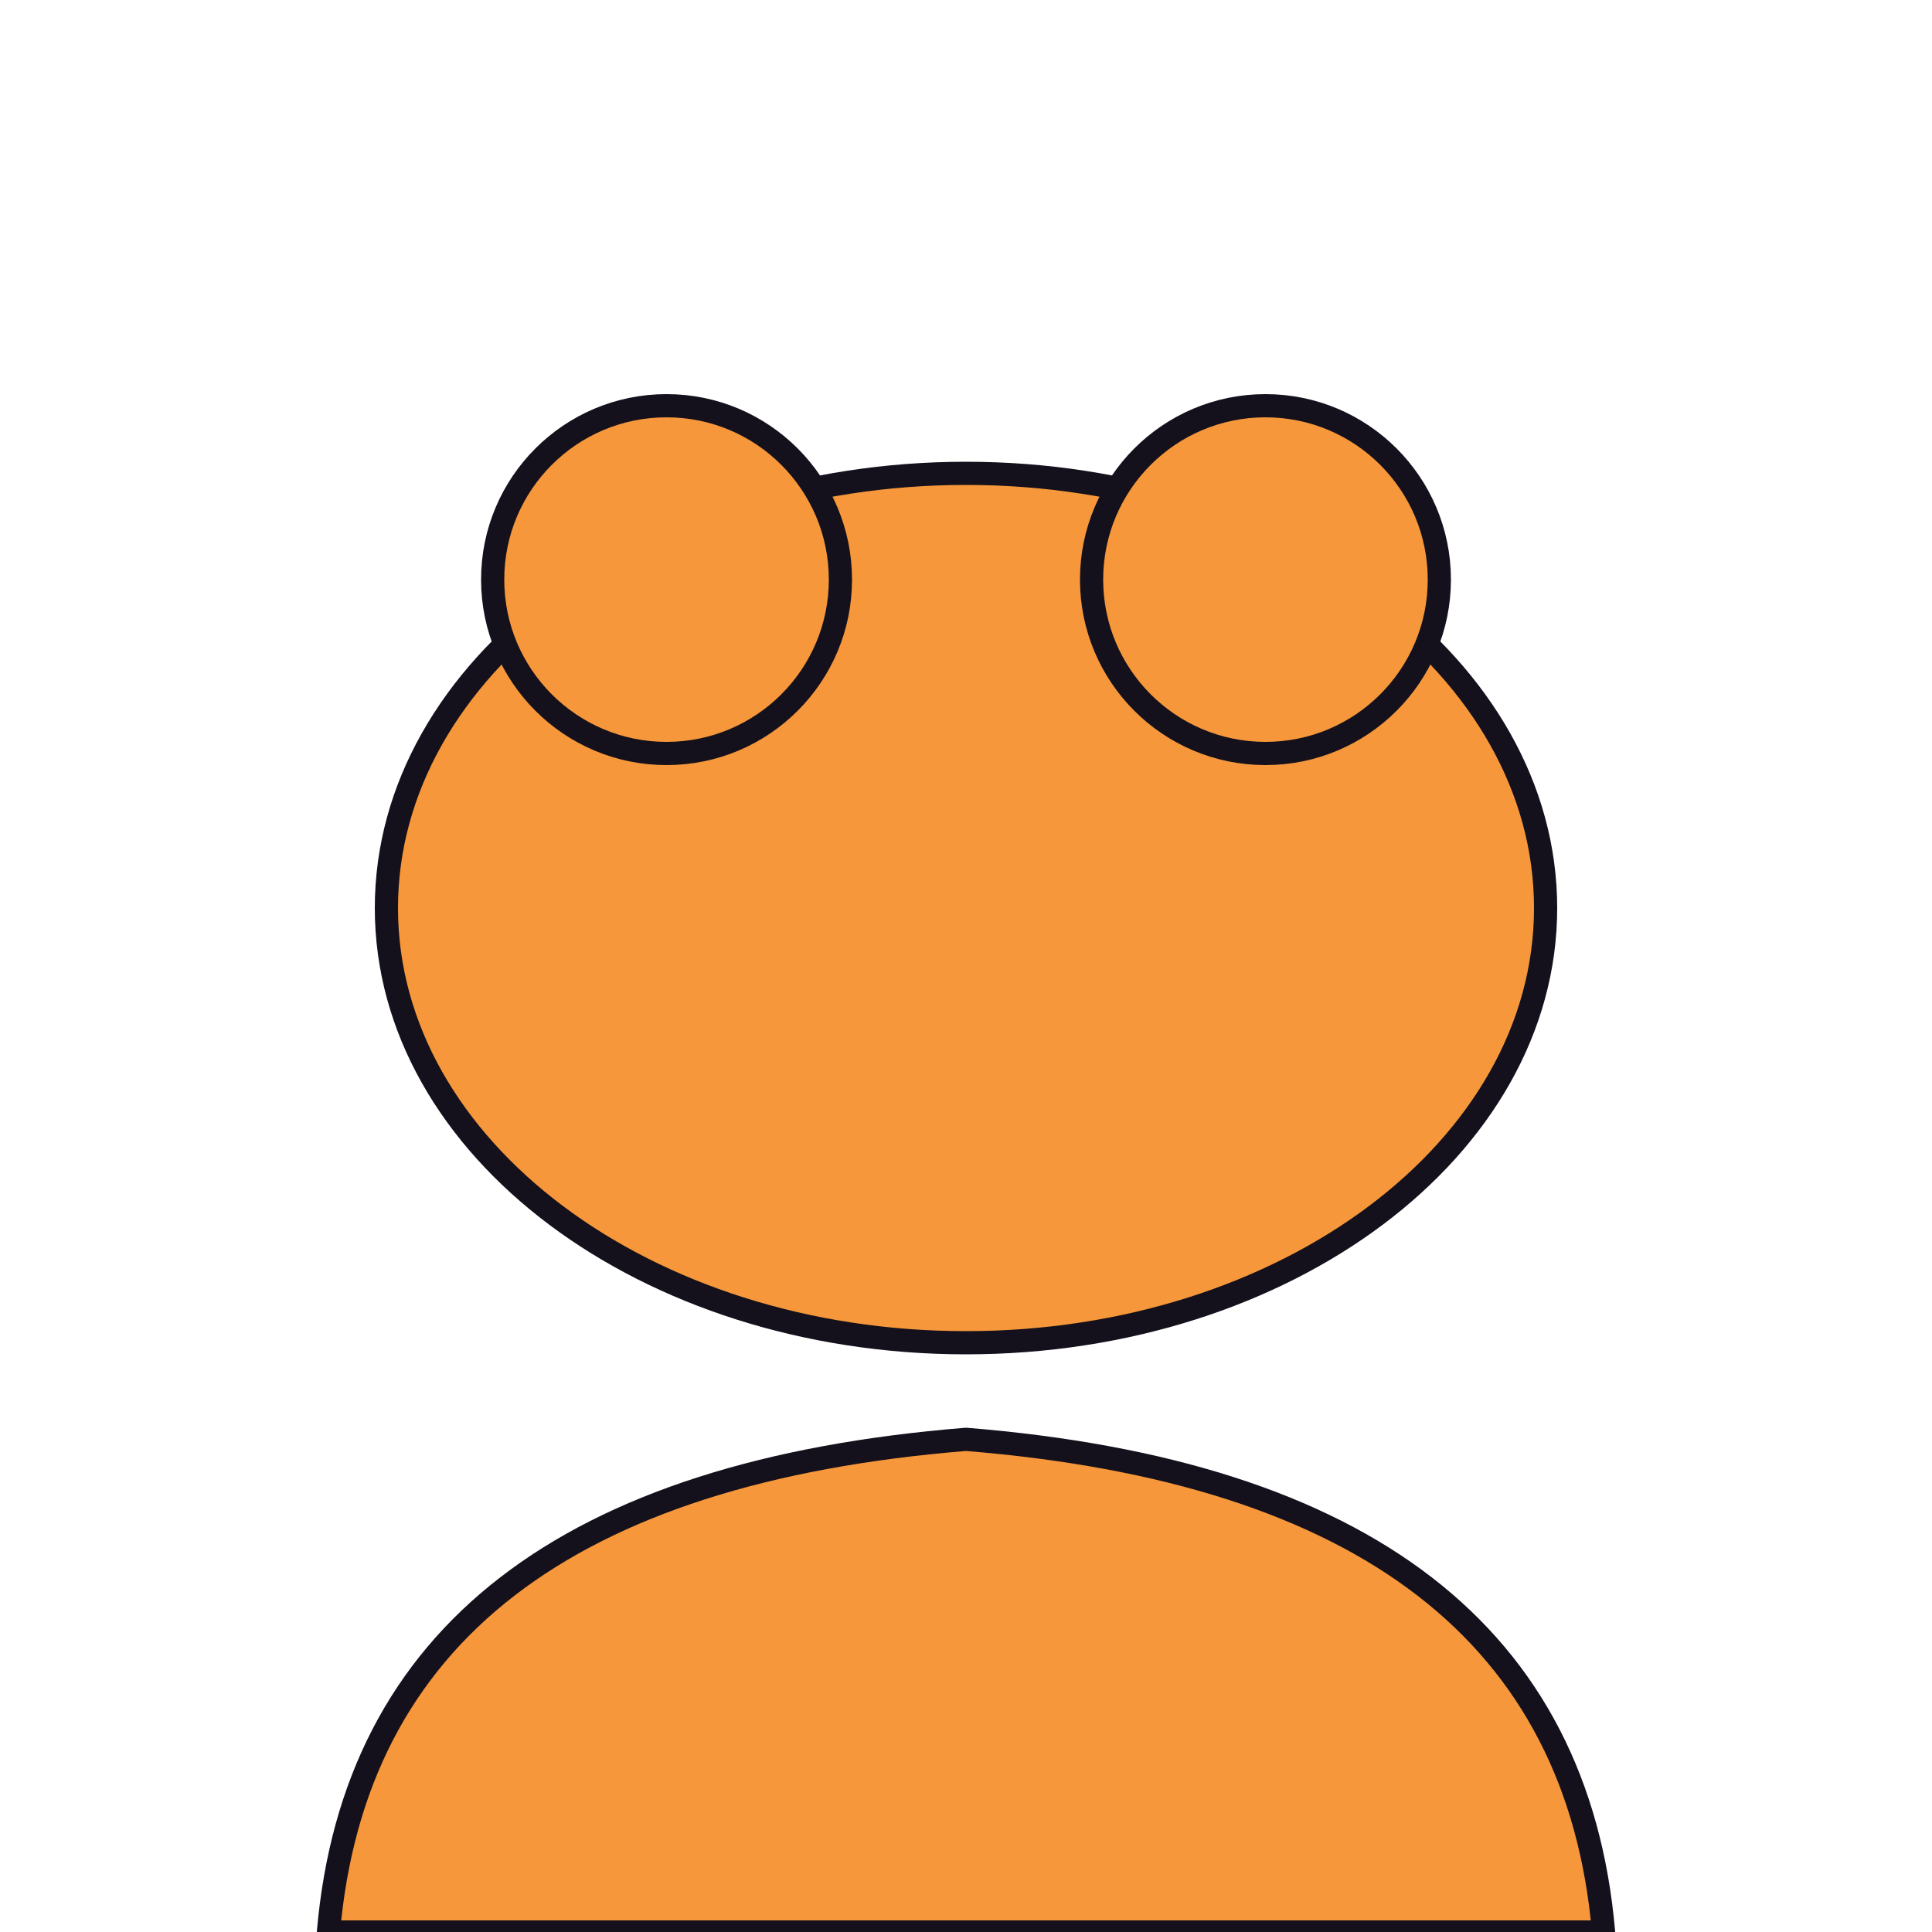
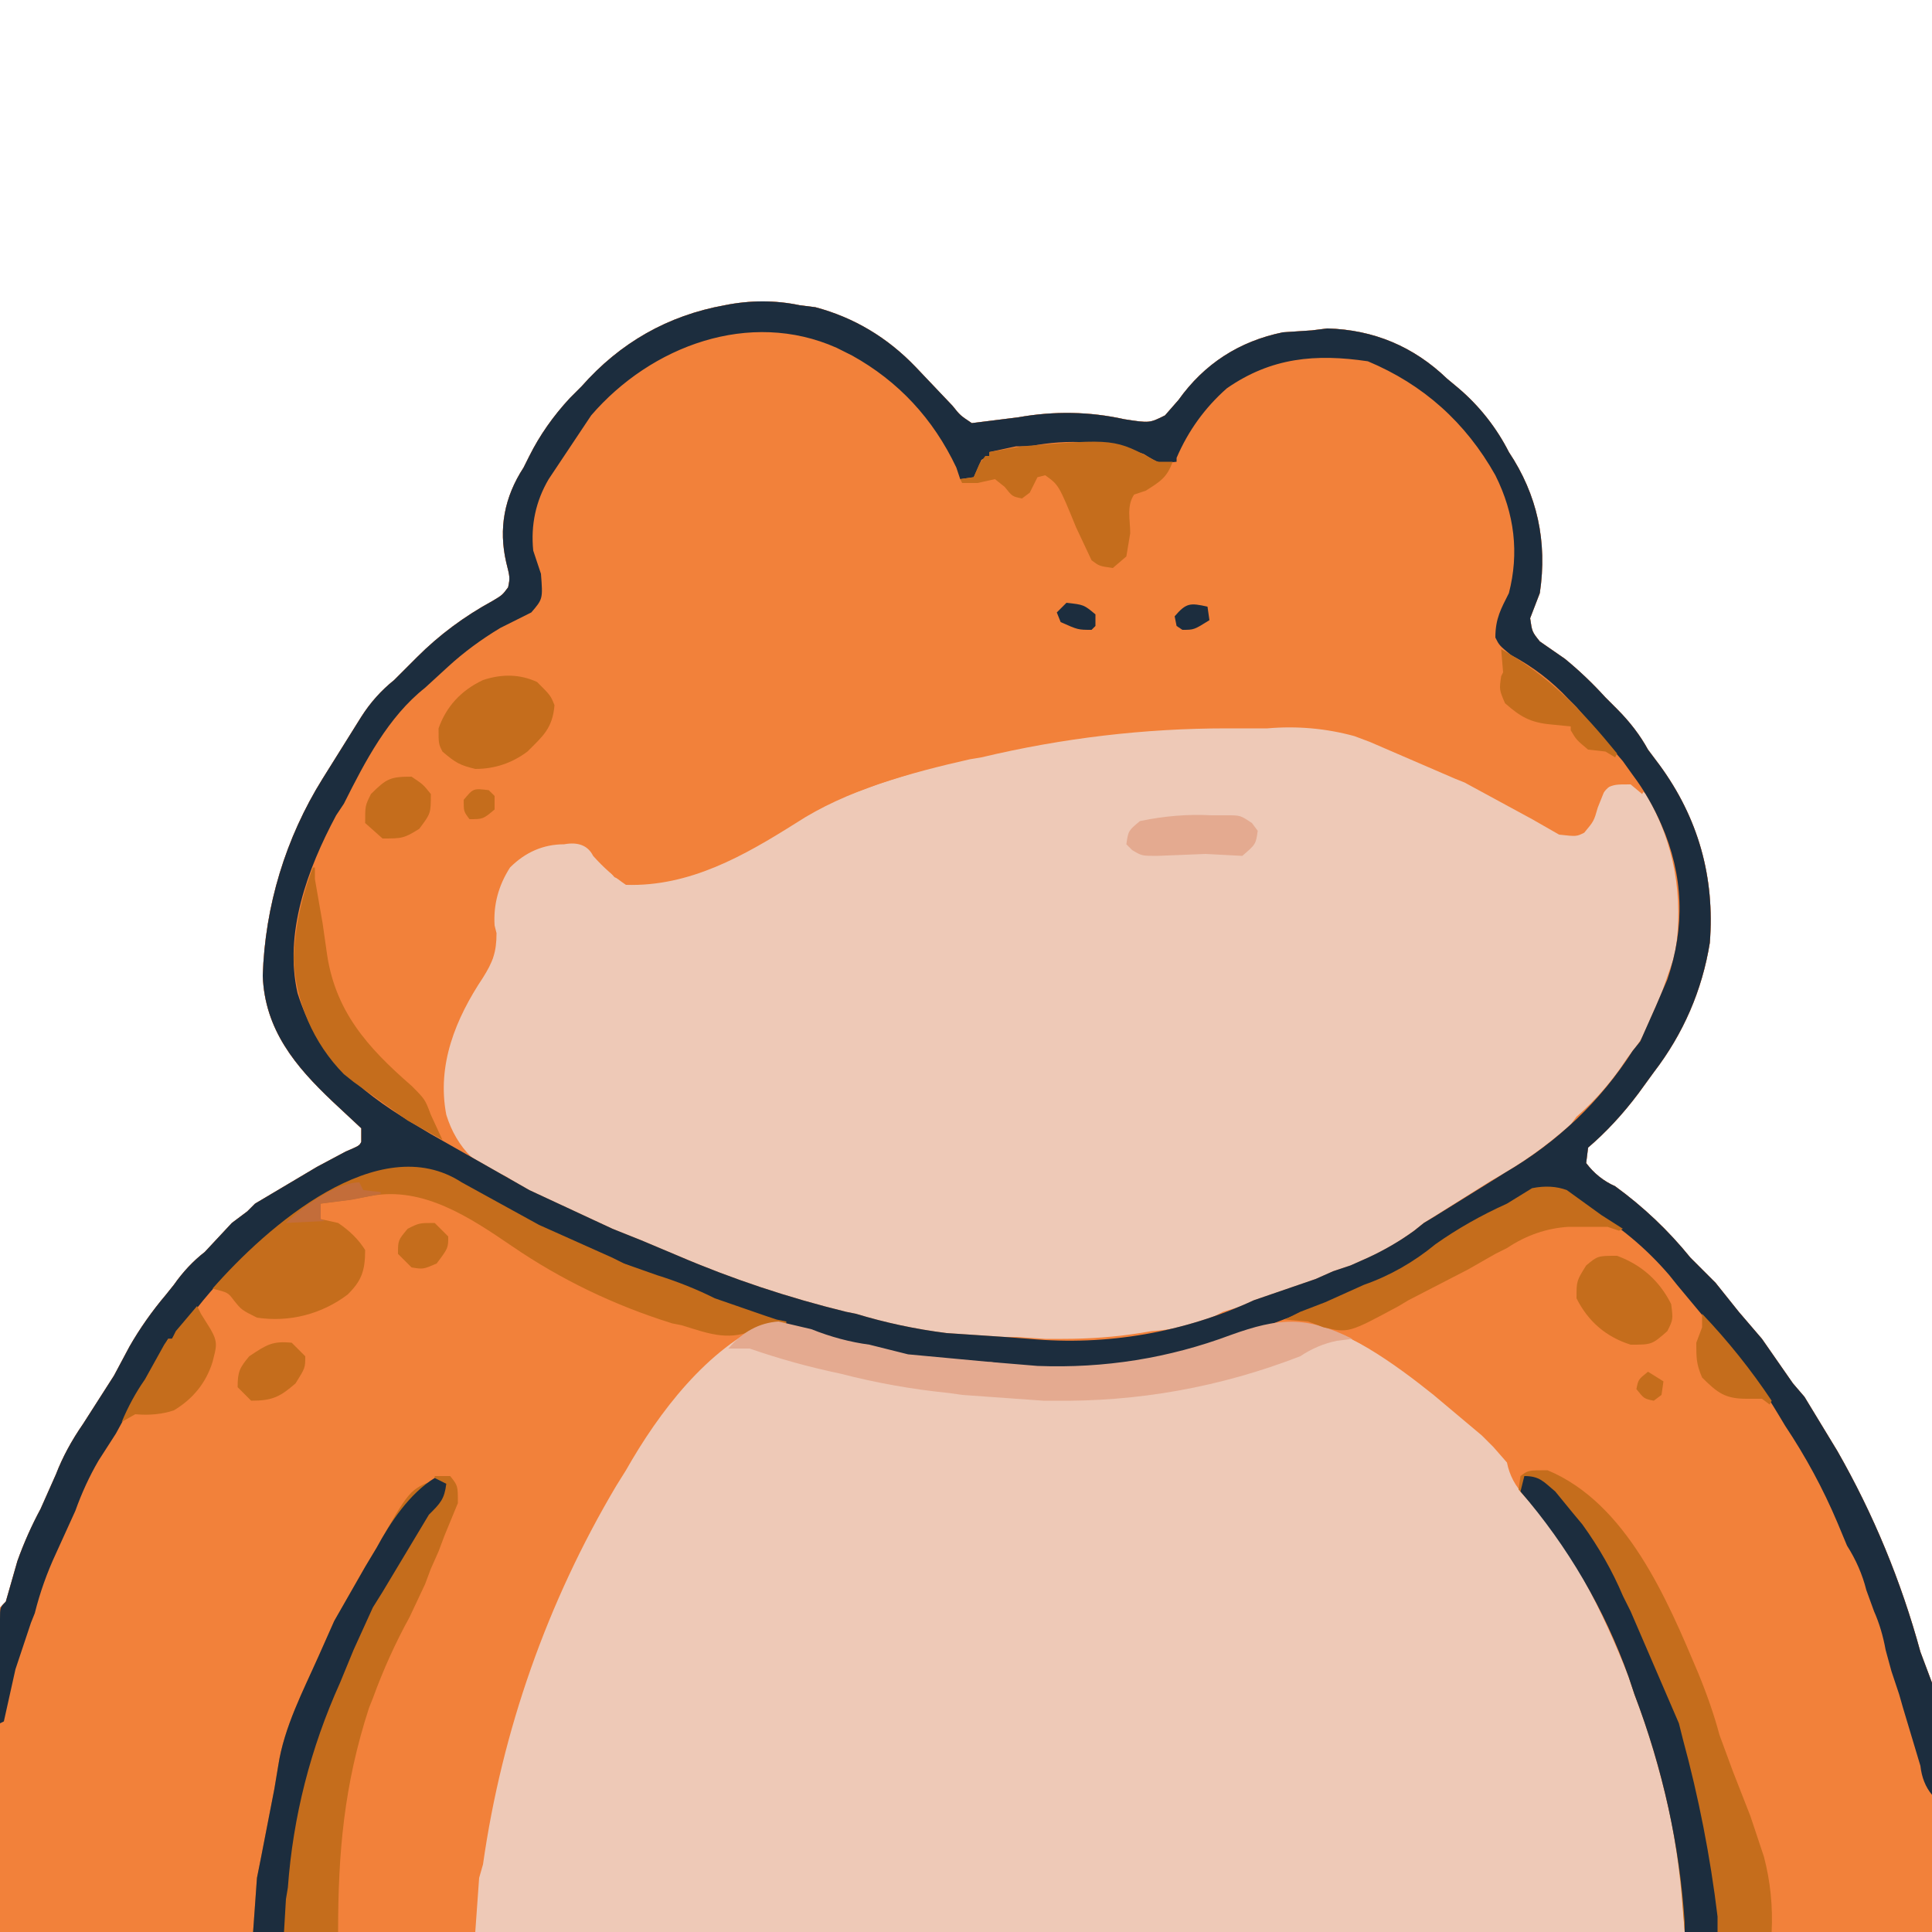
<svg xmlns="http://www.w3.org/2000/svg" viewBox="0 0 1000 1000">
-   <g stroke="#14101c" stroke-width="12" stroke-linejoin="round" stroke-linecap="round" fill="#f5973a">
-     <path d="M170 1000 Q190 770 500 745 Q810 770 830 1000Z" />
-     <ellipse cx="500" cy="470" rx="300" ry="225" />
-     <circle cx="345" cy="300" r="90" />
-     <circle cx="655" cy="300" r="90" />
-   </g>
+   <path fill="#F2813A" d="m414 158 8 1q30 8 52 31l19 20c4 5 4 5 10 9l24-3q28-5 55 1c13 2 13 2 21-2l7-8q20-28 54-35l15-1 8-1q36 1 62 26l6 5a107 107 0 0 1 26 33q22 33 16 73l-5 13c1 7 1 7 5 12l13 9q11 9 21 20l6 6q10 10 16 21l6 8q30 41 26 92-6 37-29 67l-8 11q-12 16-26 28l-1 8q6 8 15 12 22 16 39 37l13 13 12 15 12 14 16 23 6 7 17 28q28 49 43 104l6 16v129H0V832l3-3 6-21q5-14 12-27l8-18q5-13 14-26l16-25 8-15q8-14 19-27l4-5q7-10 16-17l14-15 8-6 4-4 32-19 15-8c7-3 7-3 8-5v-7l-15-14c-19-18-35-37-36-65a205 205 0 0 1 31-102l20-32q7-11 17-19l12-12q17-17 39-29c5-3 5-3 8-7 1-5 1-5-1-13q-6-26 9-49l3-6q8-16 21-30l6-6q30-34 74-42 20-4 39 0" />
+   <path fill="#EEC9B7" d="M709 698a337 337 0 0 1 46 33c25 21 25 21 30 36l13 17a255 255 0 0 1 36 61q10 21 17 44a691 691 0 0 1 20 82l1 29H246l2-28 2-7a530 530 0 0 1 69-196l5-8c17-30 42-63 74-77q14 1 27 6 12 4 25 6l20 5q21 3 43 3l24 3q52 2 100-16c29-10 45-8 72 7" />
+   <path fill="#EEC9B7" d="M661 376h16c23 1 45 12 66 22l14 6q22 10 43 23 7 5 16 5 9-5 10-14 3-9 10-13c8 0 8 0 16 6q22 38 15 83l-8 23-5 11q-3 9-9 16l-3 4q-11 17-26 30l-3 4q-19 17-41 29l-35 22-5 4-7 5q-13 9-28 14l-5 2q-29 12-59 21l-10 5q-13 4-27 5l-6 1q-19 3-40 3h-9l-15-1h-12a309 309 0 0 1-78-13l-26-7q-34-10-67-25l-15-6-27-12-15-7q-12-5-24-13l-9-4q-17-9-23-28c-5-30 9-57 25-81q2-9 0-17-2-17 8-30 12-13 29-13 11-1 17 7l9 11c15 7 31 1 45-3q26-11 48-26 17-10 35-16l8-3q54-18 110-26l5-1 48-3z" />
+   <path fill="#F2813A" d="m441 184 7 4c22 13 43 35 49 60l7-1 3-7 3-4h2v-2l17-3 17-2q28-2 53 10h10l2-5c11-24 26-36 50-47q38-9 69 11c25 18 48 45 53 76q4 21-6 41c-3 7-3 7-3 15q8 11 21 16 15 11 26 25l3 4q15 16 27 34l-1 2-6-5c-8 0-8 0-13 2l-4 10c-2 7-2 7-7 13-4 2-4 2-13 1l-14-8-35-19-5-2-44-19-8-3q-22-6-45-4h-21q-64 0-127 15l-6 1c-31 7-64 16-90 33-27 17-55 33-88 32q-9-6-17-15-4-8-15-6-16 0-28 12-9 14-8 30l1 4c0 10-2 15-7 23-14 21-24 45-19 71q4 13 13 22-15-6-28-16l-5-3-28-20-5-4a91 91 0 0 1-26-60c1-31 14-60 29-86l7-13q15-27 39-47l7-7q16-14 35-23c7-4 7-4 11-9q1-10-2-20-5-18 3-37c18-32 40-61 75-75l15-4 8-2q33-6 62 11" />
+   <path fill="#F2813A" d="m414 158 8 1q30 8 52 31l19 20c4 5 4 5 10 9l24-3q28-5 55 1c13 2 13 2 21-2l7-8q20-28 54-35l15-1 8-1q36 1 62 26l6 5a107 107 0 0 1 26 33q22 33 16 73l-5 13c1 7 1 7 5 12l13 9q11 9 21 20l6 6q10 10 16 21l6 8q30 41 26 92-6 37-29 67l-8 11q-12 16-26 28l-1 8q6 8 15 12 22 16 39 37l13 13 12 15 12 14 16 23 6 7 17 28q28 49 43 104l6 16v129H872l-2-29q-7-49-24-94l-3-9c-13-33-30-68-54-94q-7-7-9-17l-7-8-6-6-25-21c-20-16-46-35-71-39q-22 4-42 12a219 219 0 0 1-116 10q-27 1-53-6l-24-5-27-8-30-9-15-7-26-10q-32-12-62-27l-7-4q-18-8-35-19c-13-6-22-7-36-4l-25 12-8 4q-37 22-63 55l-7 8-6 8h-2l-2 5-13 22-12 22-9 14q-7 12-12 26l-10 22q-7 15-11 31l-2 5-8 24-2 9-4 18-2 1v-54c0-6 0-6 3-9l6-21q5-14 12-27l8-18q5-13 14-26l16-25 8-15q8-14 19-27l4-5q7-10 16-17l14-15 8-6 4-4 32-19 15-8c7-3 7-3 8-5v-7l-15-14c-19-18-35-37-36-65a205 205 0 0 1 31-102l20-32q7-11 17-19l12-12q17-17 39-29c5-3 5-3 8-7 1-5 1-5-1-13q-6-26 9-49l3-6q8-16 21-30l6-6q30-34 74-42 20-4 39 0m-108 57-18 27-4 6q-10 17-8 37l4 12c1 13 1 13-5 20l-16 8q-15 9-27 20l-12 11c-19 15-31 38-42 60l-4 6c-15 28-27 61-20 92 10 32 31 50 59 67l10 6 44 25 7 4 43 20 15 6 19 8q42 18 87 29l5 1a283 283 0 0 0 47 10l30 2 13 1a227 227 0 0 0 116-20l32-11 9-4 9-3 9-4q13-6 24-14l5-4 5-3 37-23q41-24 66-63l4-5 8-18 6-14q14-41-3-80-6-14-15-26l-5-7-24-28-4-4q-13-14-30-23c-6-5-6-5-8-9 0-10 3-15 7-23q8-31-7-61-23-41-66-59c-27-4-50-2-73 14q-17 15-26 36v2c-9 1-9 1-17-4q-29-10-59-4h-7l-14 3v2l-4 2-4 9-7 1-2-6q-18-38-54-58l-8-4c-45-20-96-1-127 35" />
+   <path fill="#1C2D3E" d="m414 158 8 1q30 8 52 31l19 20c4 5 4 5 10 9l24-3q28-5 55 1c13 2 13 2 21-2l7-8q20-28 54-35l15-1 8-1q36 1 62 26l6 5a107 107 0 0 1 26 33q22 33 16 73l-5 13c1 7 1 7 5 12l13 9q11 9 21 20l6 6q10 10 16 21l6 8q30 41 26 92-6 37-29 67l-8 11q-12 16-26 28l-1 8q6 8 15 12 22 16 39 37l13 13 12 15 12 14 16 23 6 7 17 28q28 49 43 104l6 16v58q-5-6-6-15l-9-30-2-7-4-12-3-11q-2-11-6-20l-4-11q-3-12-10-23l-5-12q-11-26-27-50l-3-5q-13-22-31-42l-7-8-15-18-4-5q-18-21-42-35l-5-4c-8-5-12-6-21-6l-16 9-17 9-27 17q-16 11-34 18l-11 5-32 12-6 2-6 2-26 9a242 242 0 0 1-108 7q-27 1-53-6l-24-5-27-8-30-9-15-7-26-10q-32-12-62-27l-7-4q-18-8-35-19c-13-6-22-7-36-4l-25 12-8 4q-37 22-63 55l-7 8-6 8h-2l-2 5-13 22-12 22-9 14q-7 12-12 26l-10 22q-7 15-11 31l-2 5-8 24-2 9-4 18-2 1v-54c0-6 0-6 3-9l6-21q5-14 12-27l8-18q5-13 14-26l16-25 8-15q8-14 19-27l4-5q7-10 16-17l14-15 8-6 4-4 32-19 15-8c7-3 7-3 8-5v-7l-15-14c-19-18-35-37-36-65a205 205 0 0 1 31-102l20-32q7-11 17-19l12-12q17-17 39-29c5-3 5-3 8-7 1-5 1-5-1-13q-6-26 9-49l3-6q8-16 21-30l6-6q30-34 74-42 20-4 39 0m-108 57-18 27-4 6q-10 17-8 37l4 12c1 13 1 13-5 20l-16 8q-15 9-27 20l-12 11c-19 15-31 38-42 60l-4 6c-15 28-27 61-20 92 10 32 31 50 59 67l10 6 44 25 7 4 43 20 15 6 19 8q42 18 87 29l5 1a283 283 0 0 0 47 10l30 2 13 1a227 227 0 0 0 116-20l32-11 9-4 9-3 9-4q13-6 24-14l5-4 5-3 37-23q41-24 66-63l4-5 8-18 6-14q14-41-3-80-6-14-15-26l-5-7-24-28-4-4q-13-14-30-23c-6-5-6-5-8-9 0-10 3-15 7-23q8-31-7-61-23-41-66-59c-27-4-50-2-73 14q-17 15-26 36v2c-9 1-9 1-17-4q-29-10-59-4h-7l-14 3v2l-4 2-4 9-7 1-2-6q-18-38-54-58l-8-4c-45-20-96-1-127 35" />
+   <path fill="#C56D1C" d="M801 761c41 17 62 67 78 105q7 17 11 32l7 19 9 23 7 21q5 19 4 39h-45l-1-12q-4-57-25-111l-3-9a269 269 0 0 0-57-97l1-7c4-3 4-3 14-3m-568 3c4 5 4 5 4 14l-7 17-3 8-4 9-3 8-8 17q-11 20-19 42l-2 5c-13 40-16 75-16 116h-44l2-28 2-10 7-36 2-12c3-20 13-39 21-57l8-18 16-28 6-10c17-30 17-30 30-35v-2zm6-152 40 22 38 17 6 3 17 6q16 5 30 12l26 9 6 2 5 1v1h-9l-9 4c-13 5-23 1-36-3l-5-1q-45-14-83-40c-22-15-46-31-73-26l-11 2-15 2v8l9 2q9 6 14 14c0 11-2 16-9 23a62 62 0 0 1-47 12c-8-4-8-4-12-9-3-4-3-4-11-6 28-32 86-83 129-55" />
+   <path fill="#E4AA90" d="m700 693-8 1q-10 2-19 8-62 24-128 23h-5l-42-3-7-1a370 370 0 0 1-56-10q-24-5-47-13h-11q11-13 26-14l17 4q15 6 30 8l20 5 43 4 24 2q52 2 100-16c25-9 39-10 63 2" />
+   <path fill="#1C2D3E" d="M789 764c8 0 10 3 16 8l9 11 5 6q13 18 21 37l4 8 25 58 2 8a643 643 0 0 1 18 92v8h-17v-5q-4-60-26-118l-3-9q-19-53-56-96zm-564 1 6 3c-1 8-3 10-9 16l-24 40-5 8-10 22-7 17q-23 51-27 106l-1 6-1 17h-16l2-28 2-10 7-36 2-12c3-20 13-39 21-57l8-18 16-28 6-10c7-13 17-28 30-36" />
+   <path fill="#C56D1C" d="M599 239h8c-3 8-6 10-14 15l-6 2c-4 6-2 13-2 20l-2 12-7 6c-7-1-7-1-11-4l-8-17c-9-22-9-22-16-27l-4 1-4 8-4 3c-5-1-5-1-9-6l-5-4-9 2h-8l-1-2 7-1 3-7 3-4h2v-2l17-3c48-4 48-4 70 8m212 377 18 13 11 7-2 1-6-2h-20q-17 1-32 11l-6 3-14 8-31 16-5 3c-26 14-26 14-39 11l-8-3-12-1 8-4 13-5 20-9q20-7 37-21 17-12 37-21l13-8q10-2 18 1M162 449h1v6l4 23 2 14c4 31 21 50 44 70 7 7 7 7 10 15l6 13-18-10-28-20-5-4a91 91 0 0 1-26-60q1-24 10-47m116-96c7 7 7 7 9 12-1 12-6 16-14 24q-12 9-27 9c-8-2-10-3-17-9-2-4-2-4-2-12q6-17 23-25 15-5 28 1m559 297q19 7 28 25c1 8 1 8-2 14-8 7-8 7-19 7q-19-6-28-24c0-9 0-9 5-17 6-5 6-5 16-5m-735 26 2 4 5 8c4 7 3 9 1 17q-5 16-20 25-9 3-20 2l-7 4q5-12 12-22l10-18 2-3h2l2-4z" />
+   <path fill="#E4AA90" d="M627 422h8c7 0 7 0 13 4l3 4c-1 7-1 7-8 13l-19-1-25 1c-8 0-8 0-13-3l-3-3c1-7 1-7 7-12q19-4 37-3" />
+   <path fill="#C56D1C" d="M777 336c25 14 42 32 60 54l-1 2-5-3-9-1c-6-5-6-5-9-10v-2l-10-1c-11-1-16-4-24-11-3-7-3-7-2-14l1-2zm-564 66c6 4 6 4 10 9 0 10 0 10-6 18-8 5-9 5-19 5l-9-8c0-9 0-9 3-15 8-8 10-9 21-9m668 278q20 21 36 45l-1 2-4-3h-8c-11 0-15-3-23-11-3-7-3-10-3-18l3-8zm-730 15 7 7c0 6 0 6-5 14-8 7-12 9-23 9l-7-7c0-8 1-10 6-16 9-6 12-8 22-7m74-62 7 7c0 6 0 6-6 14-7 3-7 3-13 2l-7-7c0-7 0-7 5-13 6-3 6-3 14-3" />
+   <path fill="#C36D3A" d="m186 612 2 4 9 1v1l-10 2-5 1-16 2v8l2 1-20 1c8-8 26-21 38-21" />
+   <path fill="#1C2D3E" d="M552 312c9 1 9 1 15 6v6l-2 2c-7 0-7 0-16-4l-2-5z" />
+   <path fill="#C56D1C" d="m253 409 3 3v7c-6 5-6 5-13 5-3-4-3-4-3-10 5-6 5-6 13-5" />
+   <path fill="#1C2D3E" d="m625 314 1 7c-8 5-8 5-14 5l-3-2-1-5c6-7 8-7 17-5" />
+   <path fill="#C56D1C" d="m853 710 8 5-1 7-4 3c-5-1-5-1-9-6 1-5 1-5 6-9" />
</svg>
